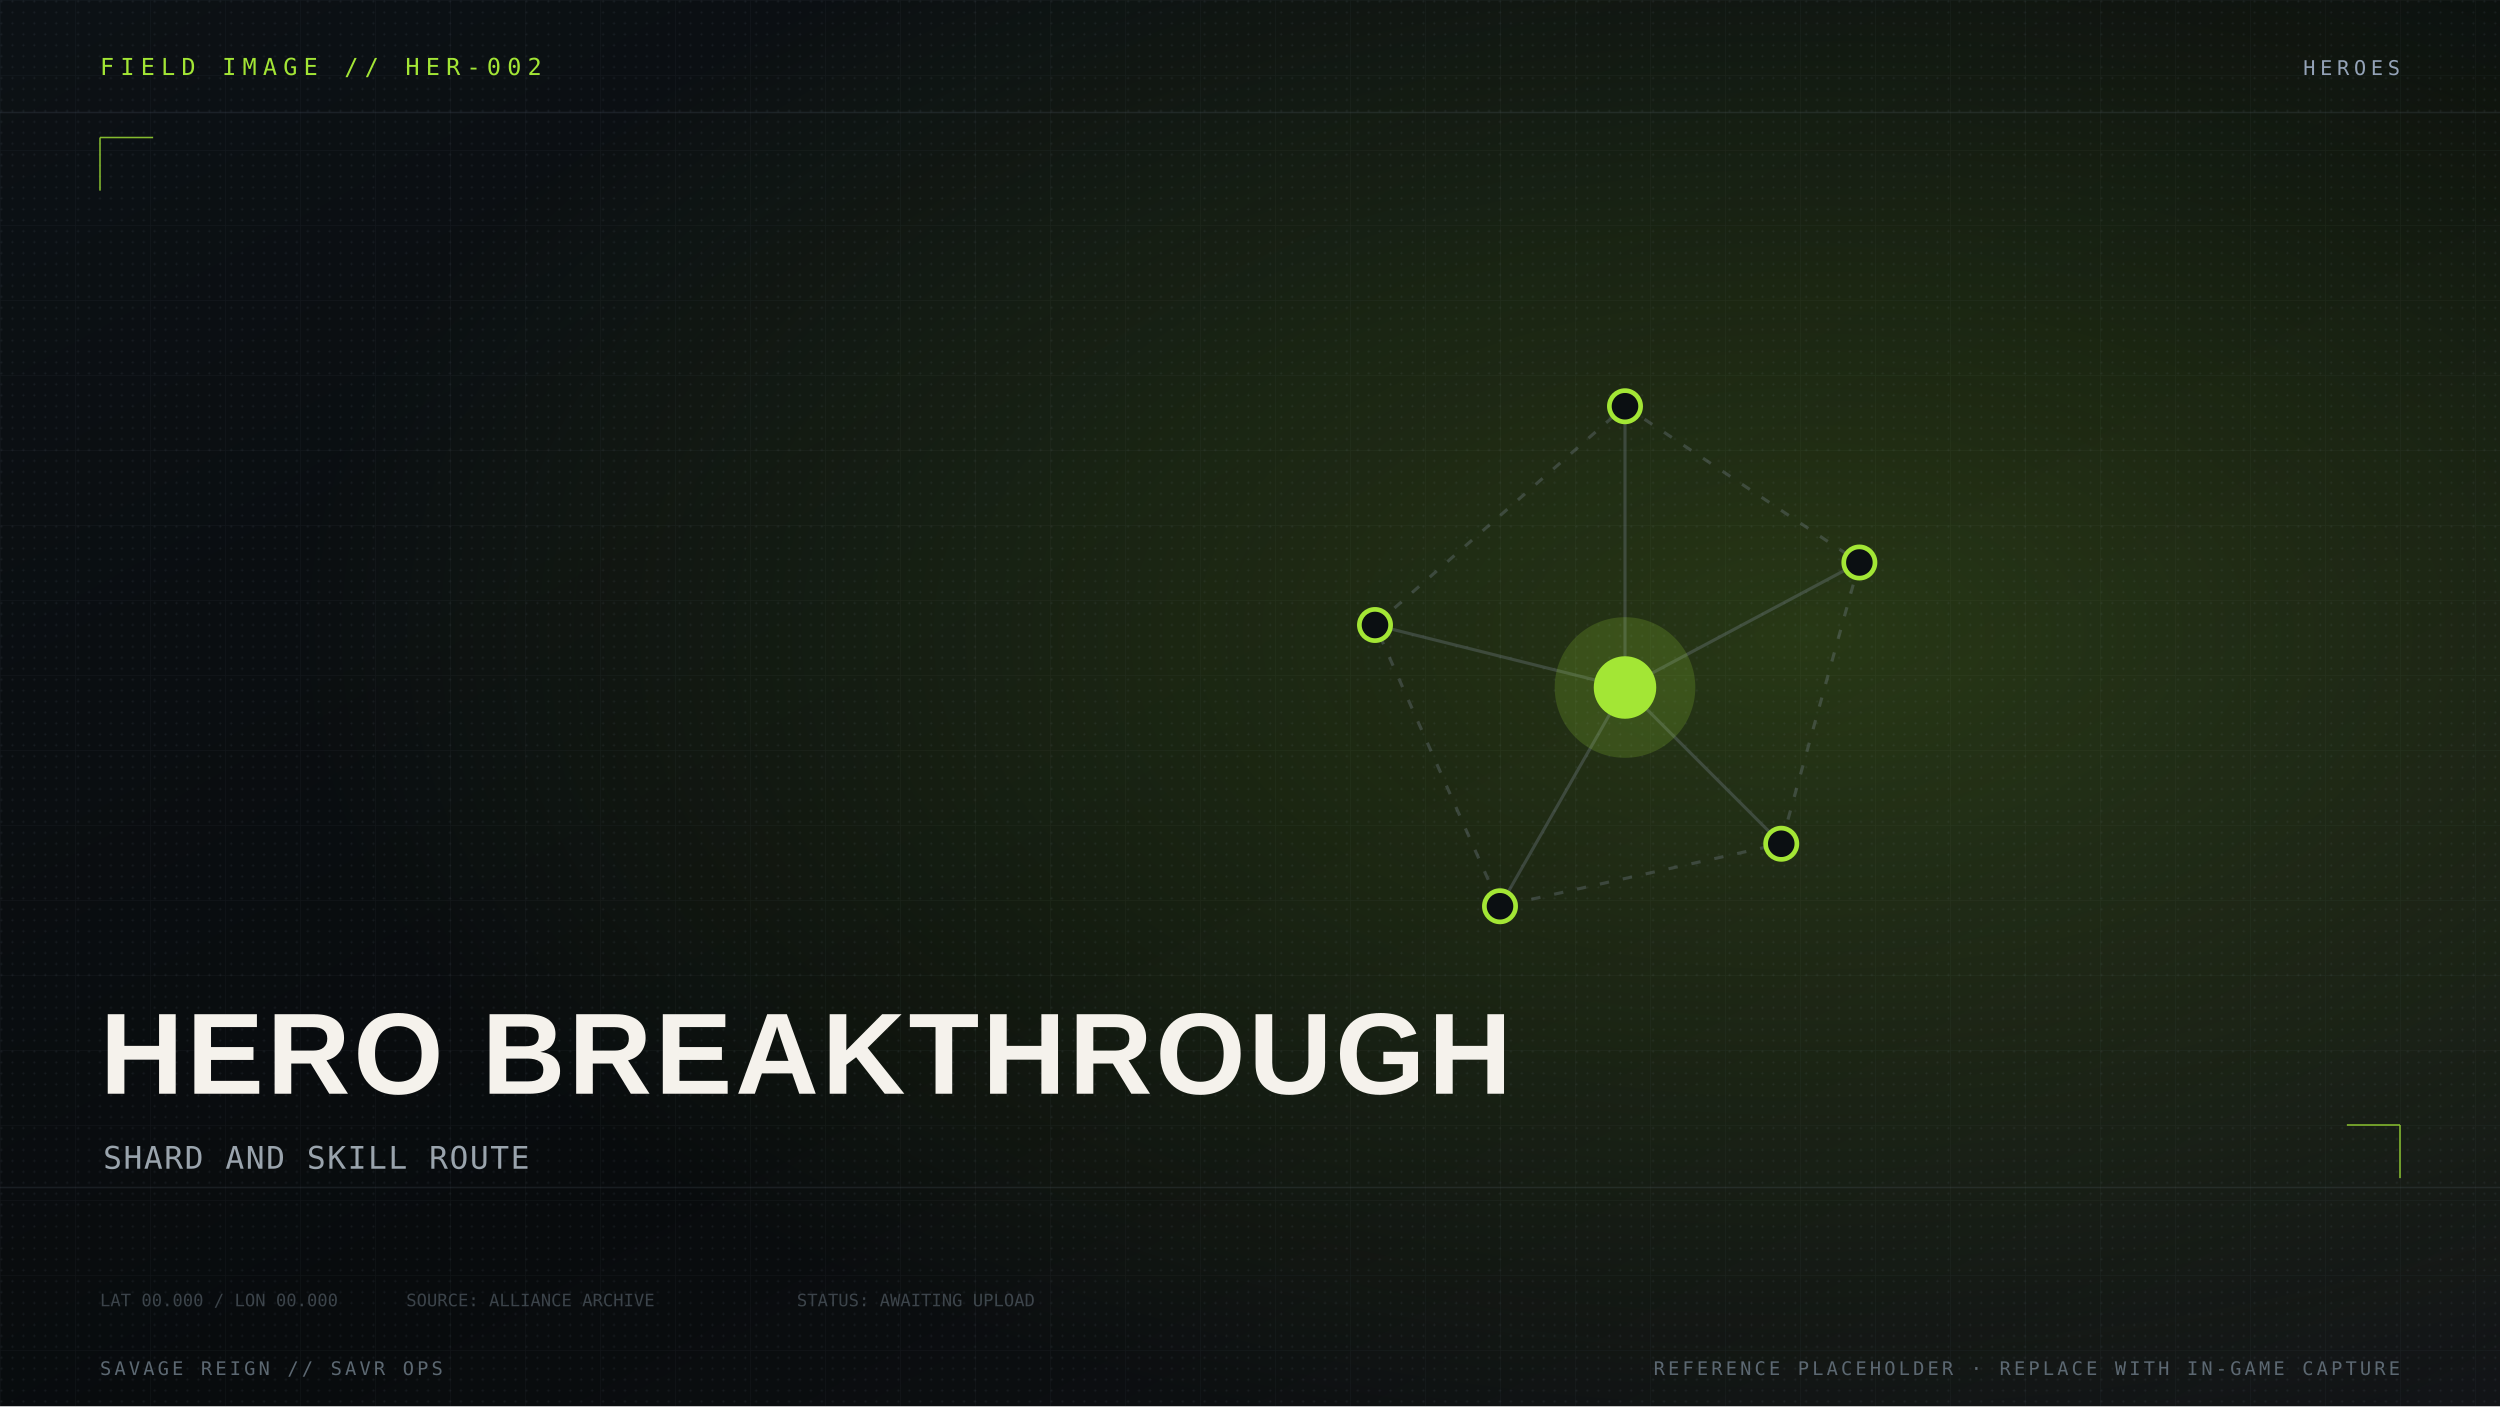
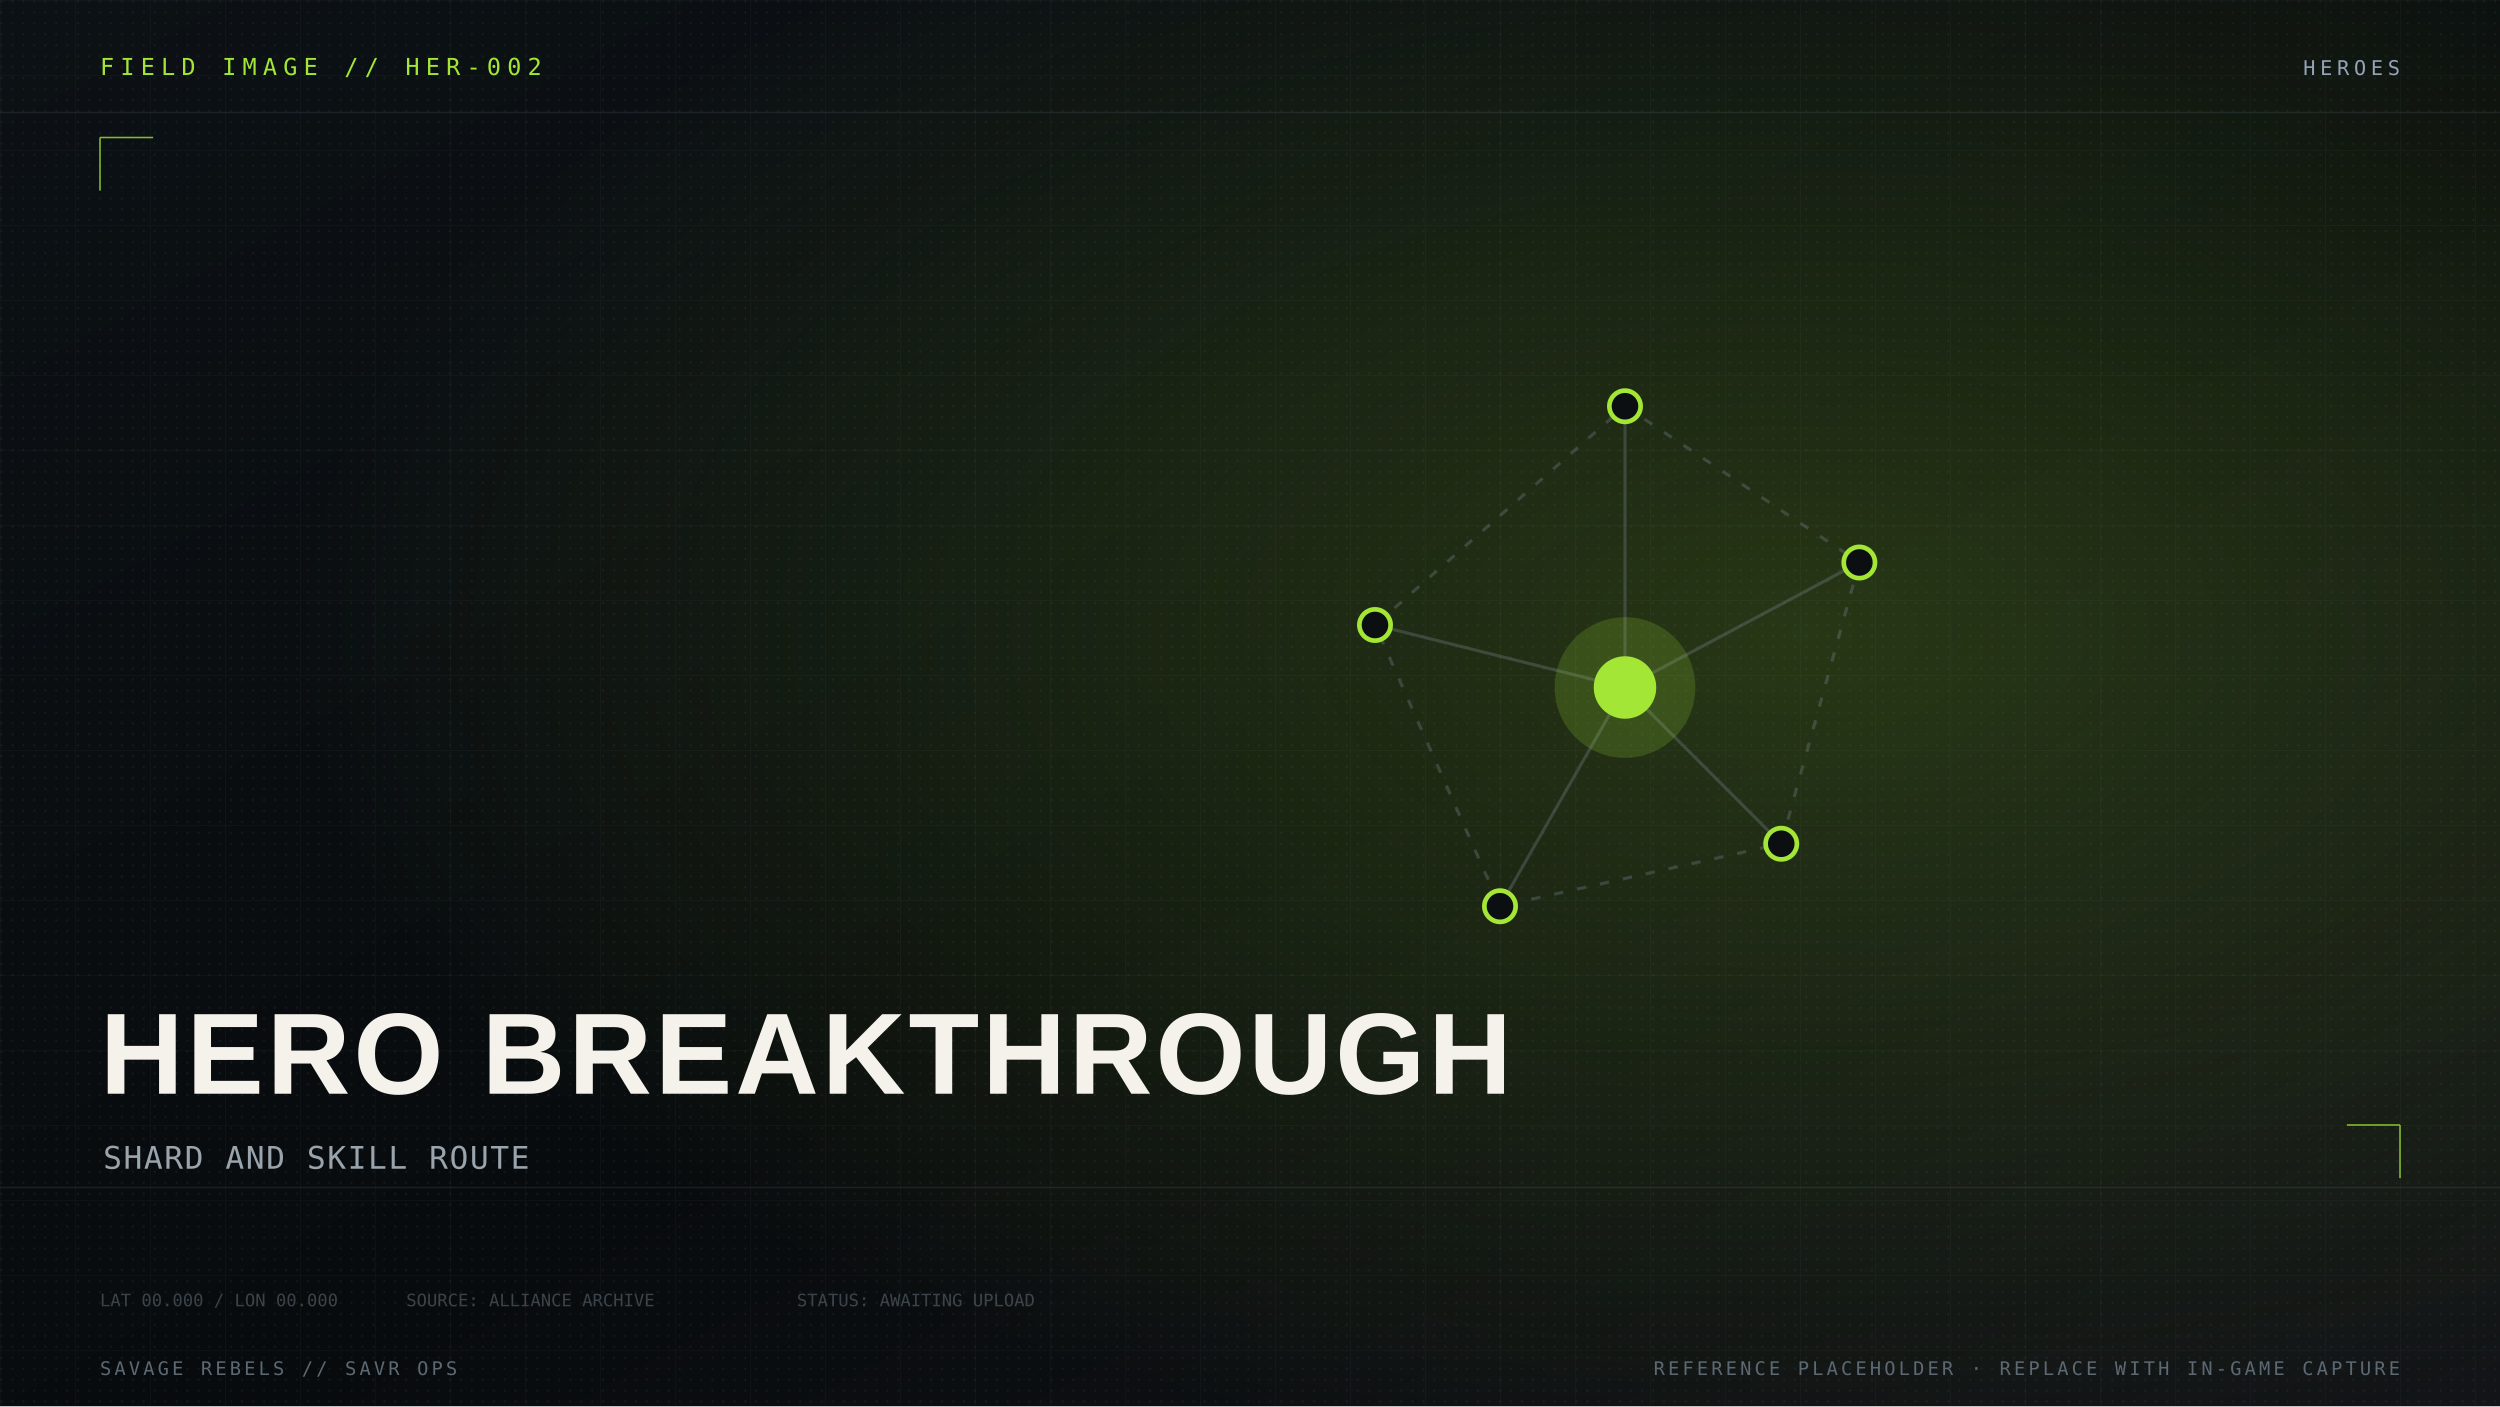
<svg xmlns="http://www.w3.org/2000/svg" width="1600" height="900" viewBox="0 0 1600 900">
  <defs>
    <linearGradient id="bg" x1="0" y1="0" x2="1" y2="1">
      <stop offset="0" stop-color="#0c1115" />
      <stop offset="0.55" stop-color="#080b0d" />
      <stop offset="1" stop-color="#121417" />
    </linearGradient>
    <radialGradient id="glow" cx="0.72" cy="0.45" r="0.6">
      <stop offset="0" stop-color="#a3e635" stop-opacity="0.20" />
      <stop offset="1" stop-color="#a3e635" stop-opacity="0" />
    </radialGradient>
    <pattern id="grid" width="48" height="48" patternUnits="userSpaceOnUse">
      <path d="M48 0H0V48" fill="none" stroke="#94a3b8" stroke-opacity="0.055" stroke-width="1" />
    </pattern>
    <pattern id="noise" width="7" height="7" patternUnits="userSpaceOnUse">
      <circle cx="1" cy="1" r="0.7" fill="#94a3b8" opacity="0.09" />
    </pattern>
  </defs>
  <rect width="1600" height="900" fill="url(#bg)" />
  <rect width="1600" height="900" fill="url(#grid)" />
  <rect width="1600" height="900" fill="url(#glow)" />
  <rect width="1600" height="900" fill="url(#noise)" />
  <path d="M0 72H1600" stroke="#94a3b8" stroke-opacity="0.12" />
  <path d="M0 760H1600" stroke="#94a3b8" stroke-opacity="0.12" />
  <g font-family="'Arial Narrow', Arial, sans-serif">
    <text x="64" y="48" fill="#a3e635" font-family="monospace" font-size="15" letter-spacing="4">FIELD IMAGE // HER-002</text>
    <text x="1536" y="48" fill="#94a3b8" font-family="monospace" font-size="13" letter-spacing="3" text-anchor="end">HEROES</text>
    <text x="64" y="700" fill="#f5f2ec" font-size="74" font-weight="700" letter-spacing="2">HERO BREAKTHROUGH</text>
    <text x="66" y="748" fill="#9aa4ad" font-family="monospace" font-size="20" letter-spacing="1">SHARD AND SKILL ROUTE</text>
    <text x="1536" y="880" fill="#5c6872" font-family="monospace" font-size="12" letter-spacing="2" text-anchor="end">REFERENCE PLACEHOLDER · REPLACE WITH IN-GAME CAPTURE</text>
-     <text x="64" y="880" fill="#5c6872" font-family="monospace" font-size="12" letter-spacing="2">SAVAGE REIGN // SAVR OPS</text>
+     <text x="64" y="880" fill="#5c6872" font-family="monospace" font-size="12" letter-spacing="2">SAVAGE REBELS // SAVR OPS</text>
  </g>
  <g stroke="#a3e635" stroke-opacity="0.8">
    <path d="M64 88h34M64 88v34" fill="none" />
    <path d="M1536 720h-34M1536 720v34" fill="none" />
  </g>
  <g transform="translate(1040,420)" fill="none" stroke="#a3e635" stroke-width="2">
    <path d="M0 -160L150 -60L100 120L-80 160L-160 -20Z" stroke="rgba(148,163,184,0.25)" stroke-dasharray="6 9" />
    <path d="M0 -160V20M0 20L150 -60M0 20L100 120M0 20L-80 160M0 20L-160 -20" stroke="rgba(148,163,184,0.25)" />
    <circle cx="0" cy="20" r="44" fill="#a3e635" opacity="0.18" />
    <circle cx="0" cy="20" r="20" fill="#a3e635" stroke="none" />
    <circle cx="0" cy="-160" r="10" fill="#0b0f12" stroke="#a3e635" stroke-width="3" />
    <circle cx="150" cy="-60" r="10" fill="#0b0f12" stroke="#a3e635" stroke-width="3" />
    <circle cx="100" cy="120" r="10" fill="#0b0f12" stroke="#a3e635" stroke-width="3" />
    <circle cx="-80" cy="160" r="10" fill="#0b0f12" stroke="#a3e635" stroke-width="3" />
    <circle cx="-160" cy="-20" r="10" fill="#0b0f12" stroke="#a3e635" stroke-width="3" />
  </g>
  <g opacity="0.55" font-family="monospace" font-size="11" fill="#65717b">
    <text x="64" y="836">LAT 00.000 / LON 00.000</text>
    <text x="260" y="836">SOURCE: ALLIANCE ARCHIVE</text>
    <text x="510" y="836">STATUS: AWAITING UPLOAD</text>
  </g>
</svg>
